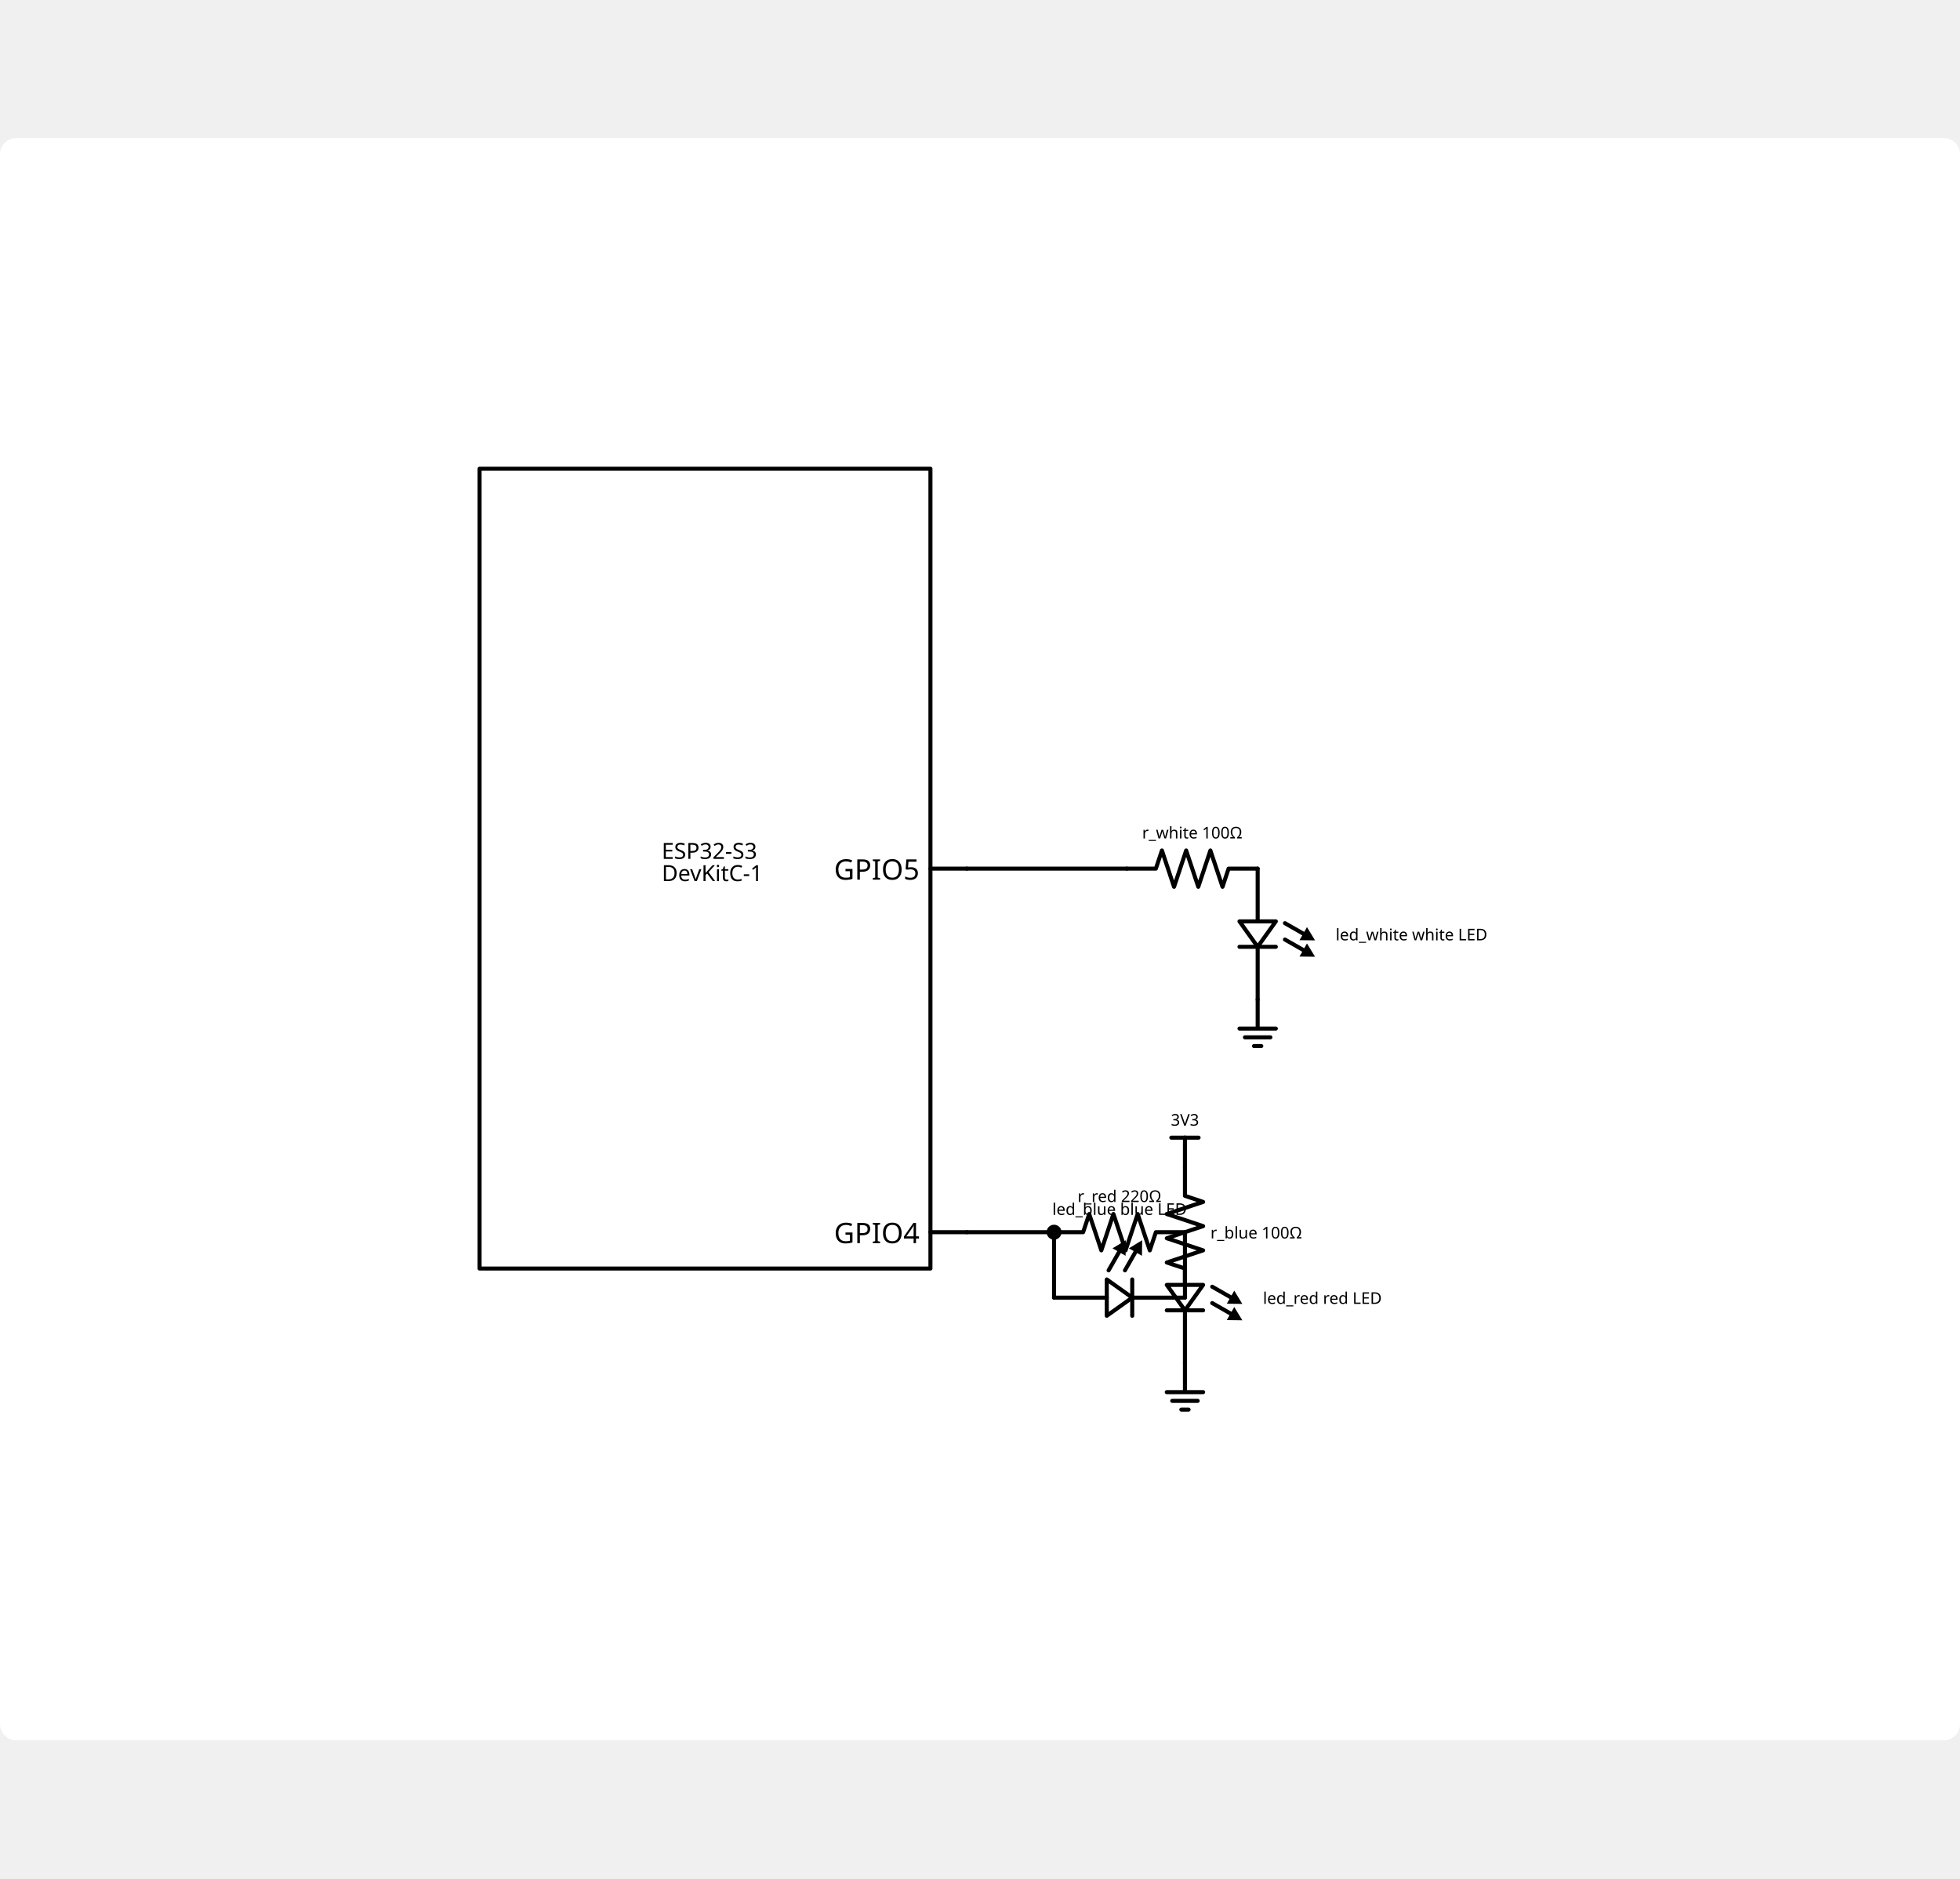
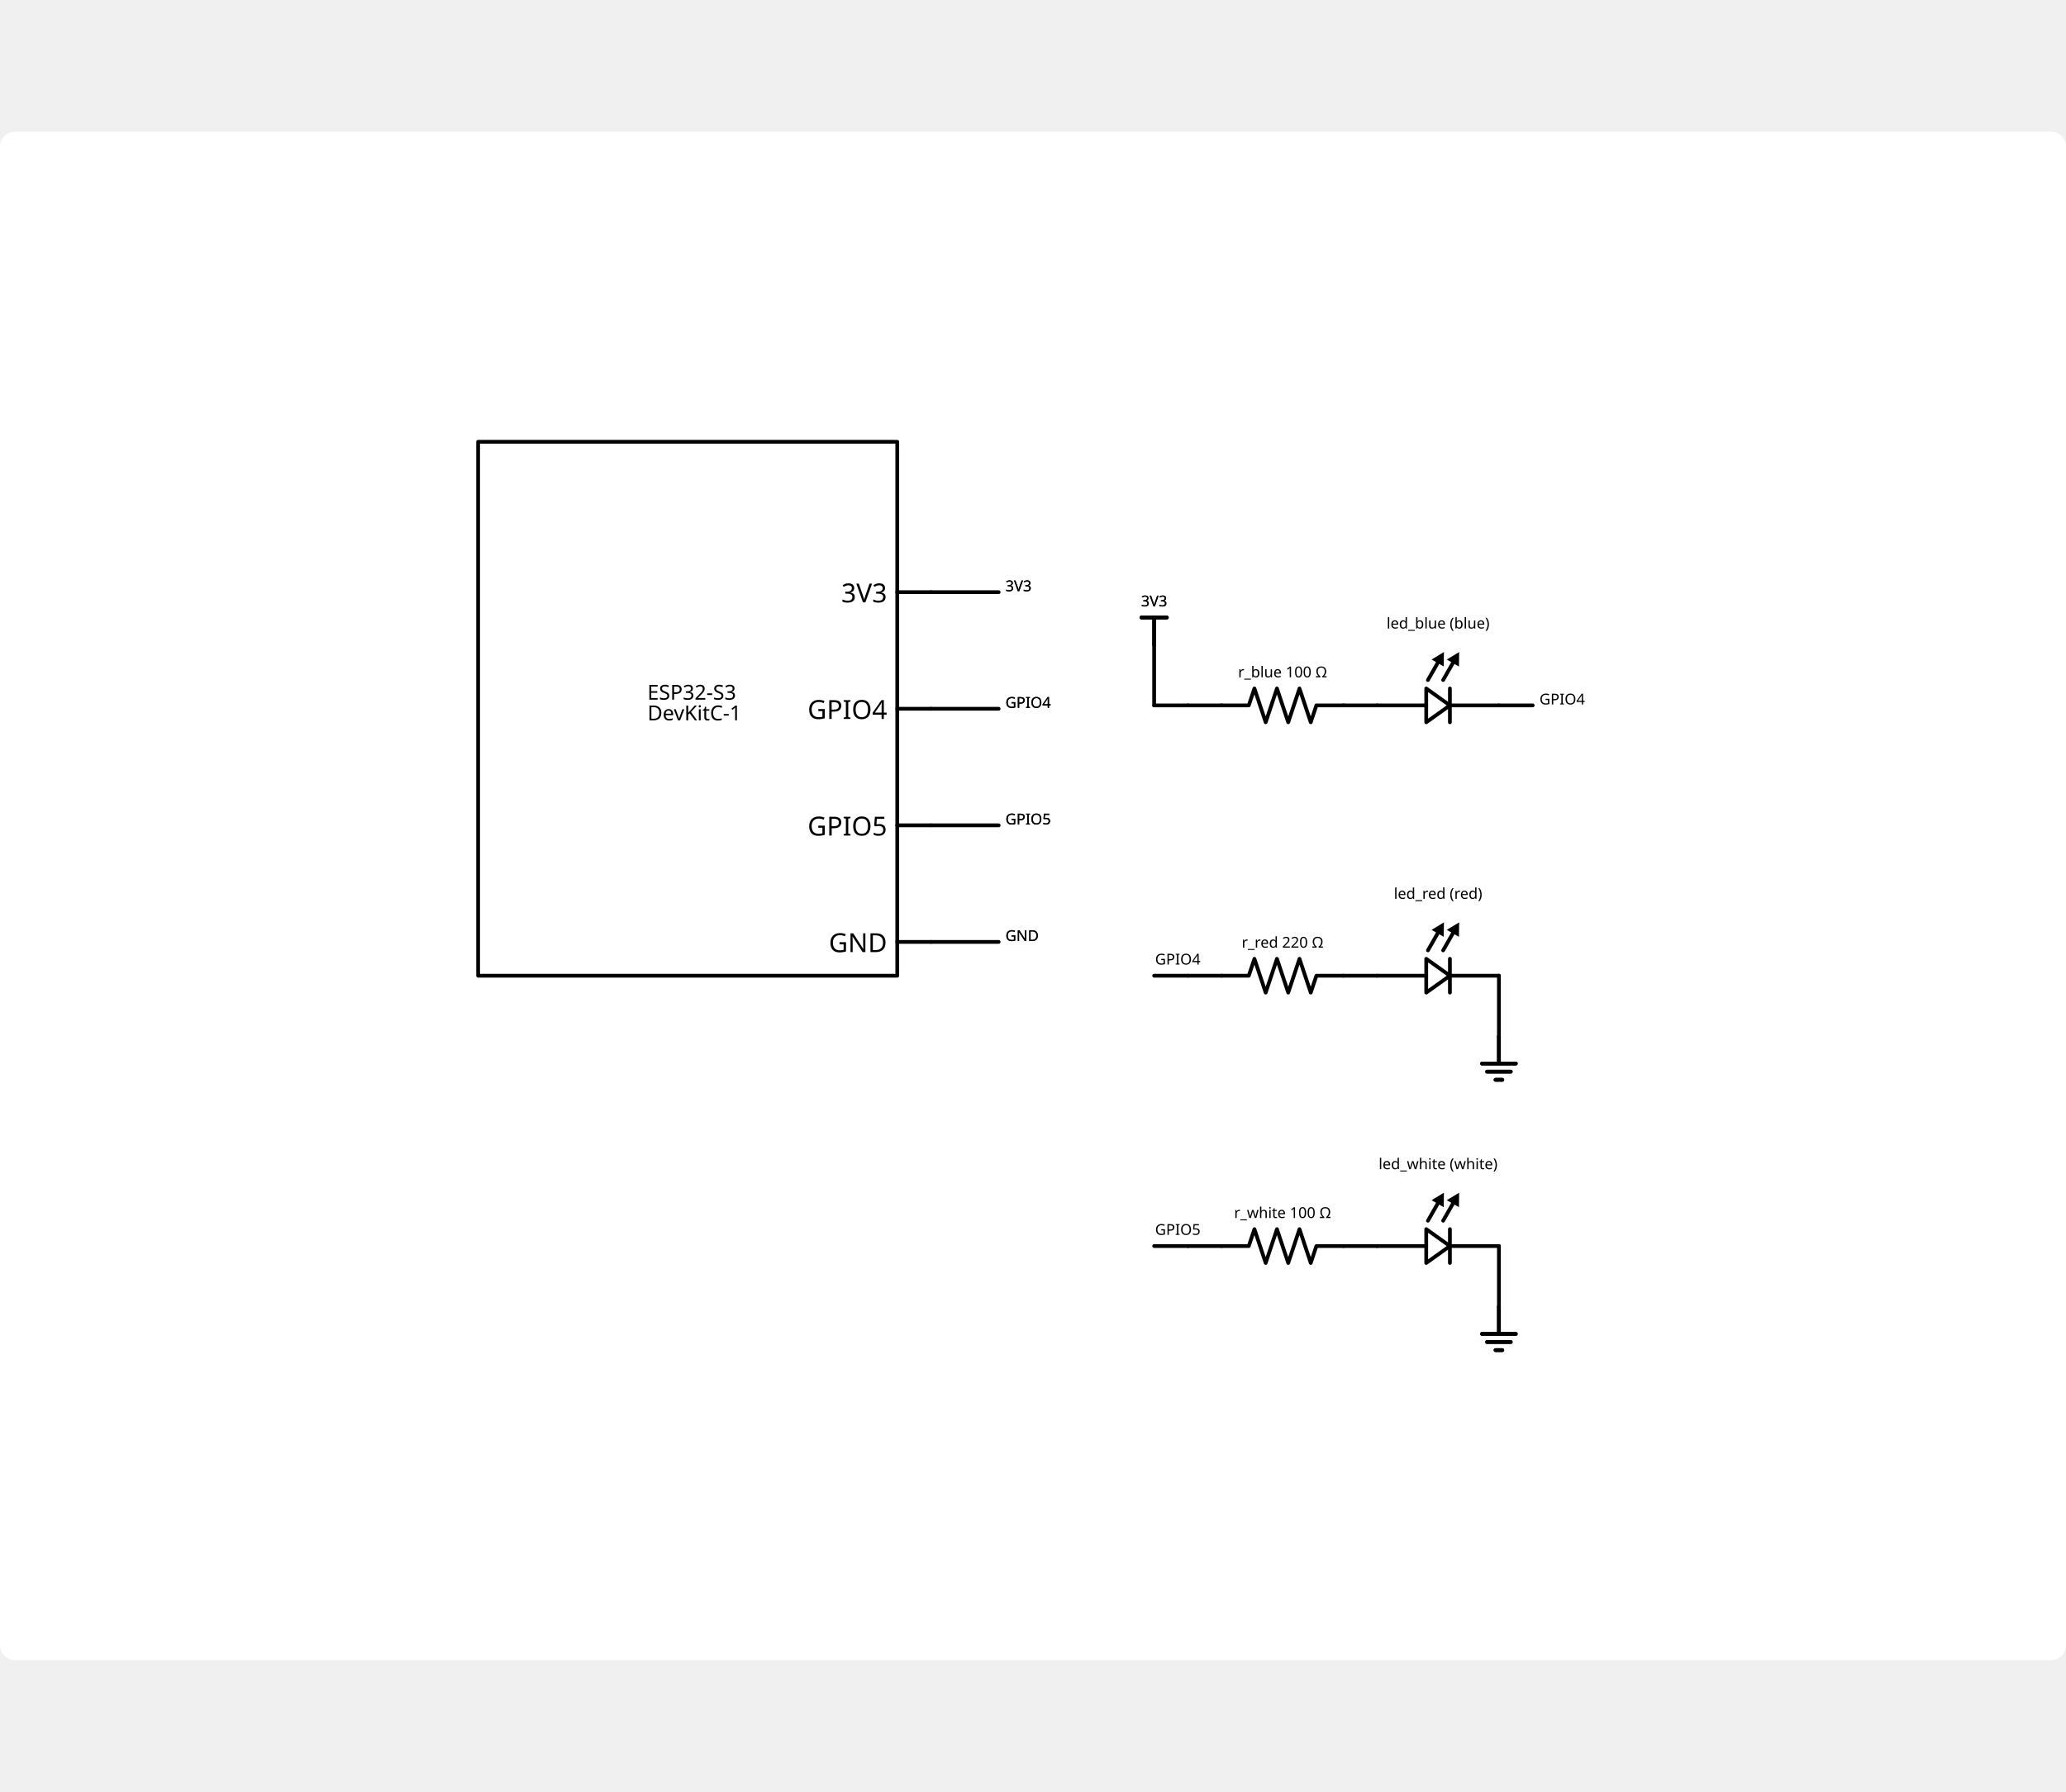
- <svg xmlns="http://www.w3.org/2000/svg" xml:lang="en" height="683.84pt" width="713.474pt" viewBox="-237.425 -559.707 970.325 793.254" style="background-color:white;">
-   <rect x="-237.425" y="-559.707" width="970.325" height="793.254" fill="#ffffff" rx="8" />
-   <polygon points="394.2,-171.9 385.2,-159.3 376.2,-171.9 " style="stroke:black;fill:none;stroke-width:2.0;stroke-dasharray:-;stroke-linecap:round;stroke-linejoin:round;" />
-   <polygon points="358.2,8.1 349.2,20.7 340.2,8.1 " style="stroke:black;fill:none;stroke-width:2.0;stroke-dasharray:-;stroke-linecap:round;stroke-linejoin:round;" />
-   <polygon points="310.5,5.4 323.1,14.4 310.5,23.4 " style="stroke:black;fill:none;stroke-width:2.0;stroke-dasharray:-;stroke-linecap:round;stroke-linejoin:round;" />
-   <path d="M 0.0,-0.0 L 223.2,-0 L 223.2,-396 L 0,-396 L 0,-0" style="stroke:black;fill:none;stroke-width:2.0;stroke-dasharray:-;stroke-linecap:round;stroke-linejoin:round;" />
-   <path d="M 223.2,-18.0 L 241.2,-18" style="stroke:black;fill:none;stroke-width:2.0;stroke-dasharray:-;stroke-linecap:round;stroke-linejoin:round;" />
-   <path d="M 223.2,-198.0 L 241.2,-198" style="stroke:black;fill:none;stroke-width:2.0;stroke-dasharray:-;stroke-linecap:round;stroke-linejoin:round;" />
-   <path d="M 241.2,-198.0 L 280.8,-198 L 320.4,-198" style="stroke:black;fill:none;stroke-width:2.0;stroke-dasharray:-;stroke-linecap:round;stroke-linejoin:round;" />
-   <path d="M 320.4,-198.0 L 334.8,-198 L 337.8,-207 L 343.8,-189 L 349.8,-207 L 355.8,-189 L 361.8,-207 L 367.8,-189 L 370.8,-198 L 385.2,-198" style="stroke:black;fill:none;stroke-width:2.0;stroke-dasharray:-;stroke-linecap:round;stroke-linejoin:round;" />
-   <path d="M 385.2,-198.0 L 385.2,-171.9 M 394.2,-159.3 L 376.2,-159.3 M 385.2,-159.3 L 385.2,-133.2" style="stroke:black;fill:none;stroke-width:2.0;stroke-dasharray:-;stroke-linecap:round;stroke-linejoin:round;" />
-   <path d="M 398.7,-162.9 L 408.199,-157.472" style="stroke:black;fill:none;stroke-width:2.0;stroke-dasharray:-;stroke-linecap:round;stroke-linejoin:round;" />
-   <path d="M 412.714 -154.892 L 406.77 -154.972 L 409.628 -159.973 Z" style="stroke:black;fill:black;stroke-linecap:butt;stroke-linejoin:miter;" />
-   <path d="M 398.7,-171.0 L 408.199,-165.572" style="stroke:black;fill:none;stroke-width:2.0;stroke-dasharray:-;stroke-linecap:round;stroke-linejoin:round;" />
-   <path d="M 412.714 -162.992 L 406.77 -163.072 L 409.628 -168.073 Z" style="stroke:black;fill:black;stroke-linecap:butt;stroke-linejoin:miter;" />
-   <path d="M 385.2,-133.2 L 385.2,-118.8 L 376.2,-118.8 L 394.2,-118.8 M 378.9,-114.48 L 391.5,-114.48 M 383.4,-110.16 L 387,-110.16" style="stroke:black;fill:none;stroke-width:2.0;stroke-dasharray:-;stroke-linecap:round;stroke-linejoin:round;" />
-   <path d="M 241.2,-18.0 L 262.8,-18 L 284.4,-18" style="stroke:black;fill:none;stroke-width:2.0;stroke-dasharray:-;stroke-linecap:round;stroke-linejoin:round;" />
-   <path d="M 284.4,-18.0 L 298.8,-18 L 301.8,-27 L 307.8,-9 L 313.8,-27 L 319.8,-9 L 325.8,-27 L 331.8,-9 L 334.8,-18 L 349.2,-18" style="stroke:black;fill:none;stroke-width:2.0;stroke-dasharray:-;stroke-linecap:round;stroke-linejoin:round;" />
-   <path d="M 349.2,-18.0 L 349.2,8.1 M 358.2,20.7 L 340.2,20.7 M 349.2,20.7 L 349.2,46.8" style="stroke:black;fill:none;stroke-width:2.0;stroke-dasharray:-;stroke-linecap:round;stroke-linejoin:round;" />
-   <path d="M 362.7,17.1 L 372.199,22.528" style="stroke:black;fill:none;stroke-width:2.0;stroke-dasharray:-;stroke-linecap:round;stroke-linejoin:round;" />
-   <path d="M 376.714 25.108 L 370.77 25.028 L 373.628 20.027 Z" style="stroke:black;fill:black;stroke-linecap:butt;stroke-linejoin:miter;" />
-   <path d="M 362.7,9 L 372.199,14.428" style="stroke:black;fill:none;stroke-width:2.0;stroke-dasharray:-;stroke-linecap:round;stroke-linejoin:round;" />
-   <path d="M 376.714 17.008 L 370.77 16.928 L 373.628 11.927 Z" style="stroke:black;fill:black;stroke-linecap:butt;stroke-linejoin:miter;" />
-   <path d="M 349.2,46.8 L 349.2,61.2 L 340.2,61.2 L 358.2,61.2 M 342.9,65.52 L 355.5,65.52 M 347.4,69.84 L 351,69.84" style="stroke:black;fill:none;stroke-width:2.0;stroke-dasharray:-;stroke-linecap:round;stroke-linejoin:round;" />
-   <path d="M 284.4,-18.0 L 284.4,-1.8 L 284.4,14.4" style="stroke:black;fill:none;stroke-width:2.0;stroke-dasharray:-;stroke-linecap:round;stroke-linejoin:round;" />
-   <path d="M 284.4,14.4 L 310.5,14.4 M 323.1,5.4 L 323.1,23.4 M 323.1,14.4 L 349.2,14.4" style="stroke:black;fill:none;stroke-width:2.0;stroke-dasharray:-;stroke-linecap:round;stroke-linejoin:round;" />
-   <path d="M 319.5,0.9 L 324.928,-8.599" style="stroke:black;fill:none;stroke-width:2.0;stroke-dasharray:-;stroke-linecap:round;stroke-linejoin:round;" />
-   <path d="M 327.508 -13.114 L 327.428 -7.17 L 322.427 -10.028 Z" style="stroke:black;fill:black;stroke-linecap:butt;stroke-linejoin:miter;" />
-   <path d="M 311.4,0.9 L 316.828,-8.599" style="stroke:black;fill:none;stroke-width:2.0;stroke-dasharray:-;stroke-linecap:round;stroke-linejoin:round;" />
-   <path d="M 319.408 -13.114 L 319.328 -7.17 L 314.327 -10.028 Z" style="stroke:black;fill:black;stroke-linecap:butt;stroke-linejoin:miter;" />
-   <path d="M 349.2,14.4 L 349.2,-0 L 340.2,-3 L 358.2,-9 L 340.2,-15 L 358.2,-21 L 340.2,-27 L 358.2,-33 L 349.2,-36 L 349.2,-50.4" style="stroke:black;fill:none;stroke-width:2.0;stroke-dasharray:-;stroke-linecap:round;stroke-linejoin:round;" />
-   <path d="M 349.2,-50.4 L 349.2,-64.8" style="stroke:black;fill:none;stroke-width:2.0;stroke-dasharray:-;stroke-linecap:round;stroke-linejoin:round;" />
-   <path d="M 349.2,-64.8 L 342.45,-64.8" style="stroke:black;fill:none;stroke-width:2.0;stroke-dasharray:-;stroke-linecap:round;stroke-linejoin:round;" />
-   <path d="M 349.2,-64.8 L 355.95,-64.8" style="stroke:black;fill:none;stroke-width:2.0;stroke-dasharray:-;stroke-linecap:round;stroke-linejoin:round;" />
-   <text x="217.8" y="-32.0" dominant-baseline="central" fill="black" font-size="14" font-family="sans" text-anchor="end">
-     <tspan x="217.8" dy="14">GPIO4</tspan>
+ <svg xmlns="http://www.w3.org/2000/svg" xml:lang="en" height="701.84pt" width="808.976pt" viewBox="-614.616 -305.547 1100.207 814.134" style="background-color:white;">
+   <rect x="-614.616" y="-305.547" width="1100.207" height="814.134" fill="#ffffff" rx="8" />
+   <polygon points="144.9,-9 157.5,-0 144.9,9 " style="stroke:black;fill:none;stroke-width:2.0;stroke-dasharray:-;stroke-linecap:round;stroke-linejoin:round;" />
+   <polygon points="144.9,135 157.5,144 144.9,153 " style="stroke:black;fill:none;stroke-width:2.0;stroke-dasharray:-;stroke-linecap:round;stroke-linejoin:round;" />
+   <polygon points="144.9,279 157.5,288 144.9,297 " style="stroke:black;fill:none;stroke-width:2.0;stroke-dasharray:-;stroke-linecap:round;stroke-linejoin:round;" />
+   <path d="M -360.0,144.0 L -136.8,144 L -136.8,-140.4 L -360,-140.4 L -360,144" style="stroke:black;fill:none;stroke-width:2.0;stroke-dasharray:-;stroke-linecap:round;stroke-linejoin:round;" />
+   <path d="M -136.8,126.0 L -118.8,126" style="stroke:black;fill:none;stroke-width:2.0;stroke-dasharray:-;stroke-linecap:round;stroke-linejoin:round;" />
+   <path d="M -136.8,63.9 L -118.8,63.9" style="stroke:black;fill:none;stroke-width:2.0;stroke-dasharray:-;stroke-linecap:round;stroke-linejoin:round;" />
+   <path d="M -136.8,1.8 L -118.8,1.8" style="stroke:black;fill:none;stroke-width:2.0;stroke-dasharray:-;stroke-linecap:round;stroke-linejoin:round;" />
+   <path d="M -136.8,-60.3 L -118.8,-60.3" style="stroke:black;fill:none;stroke-width:2.0;stroke-dasharray:-;stroke-linecap:round;stroke-linejoin:round;" />
+   <path d="M -118.8,-60.3 L -100.8,-60.3 L -82.8,-60.3" style="stroke:black;fill:none;stroke-width:2.0;stroke-dasharray:-;stroke-linecap:round;stroke-linejoin:round;" />
+   <path d="M -118.8,1.8 L -100.8,1.8 L -82.8,1.8" style="stroke:black;fill:none;stroke-width:2.0;stroke-dasharray:-;stroke-linecap:round;stroke-linejoin:round;" />
+   <path d="M -118.8,63.9 L -100.8,63.9 L -82.8,63.9" style="stroke:black;fill:none;stroke-width:2.0;stroke-dasharray:-;stroke-linecap:round;stroke-linejoin:round;" />
+   <path d="M -118.8,126.0 L -100.8,126 L -82.8,126" style="stroke:black;fill:none;stroke-width:2.0;stroke-dasharray:-;stroke-linecap:round;stroke-linejoin:round;" />
+   <path d="M 0.0,-0.0 L 0,-16.2 L 0,-32.4" style="stroke:black;fill:none;stroke-width:2.0;stroke-dasharray:-;stroke-linecap:round;stroke-linejoin:round;" />
+   <path d="M 1.9839278146187122e-15,-32.4 L 0,-46.8" style="stroke:black;fill:none;stroke-width:2.0;stroke-dasharray:-;stroke-linecap:round;stroke-linejoin:round;" />
+   <path d="M 1.9839278146187122e-15,-46.8 L -6.75,-46.8" style="stroke:black;fill:none;stroke-width:2.0;stroke-dasharray:-;stroke-linecap:round;stroke-linejoin:round;" />
+   <path d="M 1.9839278146187122e-15,-46.8 L 6.75,-46.8" style="stroke:black;fill:none;stroke-width:2.0;stroke-dasharray:-;stroke-linecap:round;stroke-linejoin:round;" />
+   <path d="M 1.9839278146187122e-15,-32.4 L 0,-46.8" style="stroke:black;fill:none;stroke-width:2.0;stroke-dasharray:-;stroke-linecap:round;stroke-linejoin:round;" />
+   <path d="M 1.9839278146187122e-15,-46.8 L -6.75,-46.8" style="stroke:black;fill:none;stroke-width:2.0;stroke-dasharray:-;stroke-linecap:round;stroke-linejoin:round;" />
+   <path d="M 1.9839278146187122e-15,-46.8 L 6.75,-46.8" style="stroke:black;fill:none;stroke-width:2.0;stroke-dasharray:-;stroke-linecap:round;stroke-linejoin:round;" />
+   <path d="M 0.0,-0.0 L 9,-0 L 18,-0" style="stroke:black;fill:none;stroke-width:2.0;stroke-dasharray:-;stroke-linecap:round;stroke-linejoin:round;" />
+   <path d="M 18.0,-0.0 L 27,-0 L 36,-0" style="stroke:black;fill:none;stroke-width:2.0;stroke-dasharray:-;stroke-linecap:round;stroke-linejoin:round;" />
+   <path d="M 36.0,-0.0 L 50.4,-0 L 53.4,-9 L 59.4,9 L 65.4,-9 L 71.4,9 L 77.4,-9 L 83.4,9 L 86.4,-0 L 100.8,-0" style="stroke:black;fill:none;stroke-width:2.0;stroke-dasharray:-;stroke-linecap:round;stroke-linejoin:round;" />
+   <path d="M 100.8,-0.0 L 109.8,-0 L 118.8,-0" style="stroke:black;fill:none;stroke-width:2.0;stroke-dasharray:-;stroke-linecap:round;stroke-linejoin:round;" />
+   <path d="M 118.8,-0.0 L 144.9,-0 M 157.5,-9 L 157.5,9 M 157.5,-0 L 183.6,-0" style="stroke:black;fill:none;stroke-width:2.0;stroke-dasharray:-;stroke-linecap:round;stroke-linejoin:round;" />
+   <path d="M 153.9,-13.5 L 159.328,-22.999" style="stroke:black;fill:none;stroke-width:2.0;stroke-dasharray:-;stroke-linecap:round;stroke-linejoin:round;" />
+   <path d="M 161.908 -27.514 L 161.828 -21.57 L 156.827 -24.428 Z" style="stroke:black;fill:black;stroke-linecap:butt;stroke-linejoin:miter;" />
+   <path d="M 145.8,-13.5 L 151.228,-22.999" style="stroke:black;fill:none;stroke-width:2.0;stroke-dasharray:-;stroke-linecap:round;stroke-linejoin:round;" />
+   <path d="M 153.808 -27.514 L 153.728 -21.57 L 148.727 -24.428 Z" style="stroke:black;fill:black;stroke-linecap:butt;stroke-linejoin:miter;" />
+   <path d="M 183.6,-0.0 L 192.6,-0 L 201.6,-0" style="stroke:black;fill:none;stroke-width:2.0;stroke-dasharray:-;stroke-linecap:round;stroke-linejoin:round;" />
+   <path d="M 0.0,144.0 L 9,144 L 18,144" style="stroke:black;fill:none;stroke-width:2.0;stroke-dasharray:-;stroke-linecap:round;stroke-linejoin:round;" />
+   <path d="M 18.0,144.0 L 27,144 L 36,144" style="stroke:black;fill:none;stroke-width:2.0;stroke-dasharray:-;stroke-linecap:round;stroke-linejoin:round;" />
+   <path d="M 36.0,144.0 L 50.4,144 L 53.4,135 L 59.4,153 L 65.4,135 L 71.4,153 L 77.4,135 L 83.4,153 L 86.4,144 L 100.8,144" style="stroke:black;fill:none;stroke-width:2.0;stroke-dasharray:-;stroke-linecap:round;stroke-linejoin:round;" />
+   <path d="M 100.8,144.0 L 109.8,144 L 118.8,144" style="stroke:black;fill:none;stroke-width:2.0;stroke-dasharray:-;stroke-linecap:round;stroke-linejoin:round;" />
+   <path d="M 118.8,144.0 L 144.9,144 M 157.5,135 L 157.5,153 M 157.5,144 L 183.6,144" style="stroke:black;fill:none;stroke-width:2.0;stroke-dasharray:-;stroke-linecap:round;stroke-linejoin:round;" />
+   <path d="M 153.9,130.5 L 159.328,121.001" style="stroke:black;fill:none;stroke-width:2.0;stroke-dasharray:-;stroke-linecap:round;stroke-linejoin:round;" />
+   <path d="M 161.908 116.486 L 161.828 122.43 L 156.827 119.572 Z" style="stroke:black;fill:black;stroke-linecap:butt;stroke-linejoin:miter;" />
+   <path d="M 145.8,130.5 L 151.228,121.001" style="stroke:black;fill:none;stroke-width:2.0;stroke-dasharray:-;stroke-linecap:round;stroke-linejoin:round;" />
+   <path d="M 153.808 116.486 L 153.728 122.43 L 148.727 119.572 Z" style="stroke:black;fill:black;stroke-linecap:butt;stroke-linejoin:miter;" />
+   <path d="M 183.6,144.0 L 183.6,160.2 L 183.6,176.4" style="stroke:black;fill:none;stroke-width:2.0;stroke-dasharray:-;stroke-linecap:round;stroke-linejoin:round;" />
+   <path d="M 183.6,176.4 L 183.6,190.8 L 174.6,190.8 L 192.6,190.8 M 177.3,195.12 L 189.9,195.12 M 181.8,199.44 L 185.4,199.44" style="stroke:black;fill:none;stroke-width:2.0;stroke-dasharray:-;stroke-linecap:round;stroke-linejoin:round;" />
+   <path d="M 183.6,176.4 L 183.6,190.8 L 174.6,190.8 L 192.6,190.8 M 177.3,195.12 L 189.9,195.12 M 181.8,199.44 L 185.4,199.44" style="stroke:black;fill:none;stroke-width:2.0;stroke-dasharray:-;stroke-linecap:round;stroke-linejoin:round;" />
+   <path d="M 0.0,288.0 L 9,288 L 18,288" style="stroke:black;fill:none;stroke-width:2.0;stroke-dasharray:-;stroke-linecap:round;stroke-linejoin:round;" />
+   <path d="M 18.0,288.0 L 27,288 L 36,288" style="stroke:black;fill:none;stroke-width:2.0;stroke-dasharray:-;stroke-linecap:round;stroke-linejoin:round;" />
+   <path d="M 36.0,288.0 L 50.4,288 L 53.4,279 L 59.4,297 L 65.4,279 L 71.4,297 L 77.4,279 L 83.4,297 L 86.4,288 L 100.8,288" style="stroke:black;fill:none;stroke-width:2.0;stroke-dasharray:-;stroke-linecap:round;stroke-linejoin:round;" />
+   <path d="M 100.8,288.0 L 109.8,288 L 118.8,288" style="stroke:black;fill:none;stroke-width:2.0;stroke-dasharray:-;stroke-linecap:round;stroke-linejoin:round;" />
+   <path d="M 118.8,288.0 L 144.9,288 M 157.5,279 L 157.5,297 M 157.5,288 L 183.6,288" style="stroke:black;fill:none;stroke-width:2.0;stroke-dasharray:-;stroke-linecap:round;stroke-linejoin:round;" />
+   <path d="M 153.9,274.5 L 159.328,265.001" style="stroke:black;fill:none;stroke-width:2.0;stroke-dasharray:-;stroke-linecap:round;stroke-linejoin:round;" />
+   <path d="M 161.908 260.486 L 161.828 266.43 L 156.827 263.572 Z" style="stroke:black;fill:black;stroke-linecap:butt;stroke-linejoin:miter;" />
+   <path d="M 145.8,274.5 L 151.228,265.001" style="stroke:black;fill:none;stroke-width:2.0;stroke-dasharray:-;stroke-linecap:round;stroke-linejoin:round;" />
+   <path d="M 153.808 260.486 L 153.728 266.43 L 148.727 263.572 Z" style="stroke:black;fill:black;stroke-linecap:butt;stroke-linejoin:miter;" />
+   <path d="M 183.6,288.0 L 183.6,304.2 L 183.6,320.4" style="stroke:black;fill:none;stroke-width:2.0;stroke-dasharray:-;stroke-linecap:round;stroke-linejoin:round;" />
+   <path d="M 183.6,320.4 L 183.6,334.8 L 174.6,334.8 L 192.6,334.8 M 177.3,339.12 L 189.9,339.12 M 181.8,343.44 L 185.4,343.44" style="stroke:black;fill:none;stroke-width:2.0;stroke-dasharray:-;stroke-linecap:round;stroke-linejoin:round;" />
+   <path d="M 183.6,320.4 L 183.6,334.8 L 174.6,334.8 L 192.6,334.8 M 177.3,339.12 L 189.9,339.12 M 181.8,343.44 L 185.4,343.44" style="stroke:black;fill:none;stroke-width:2.0;stroke-dasharray:-;stroke-linecap:round;stroke-linejoin:round;" />
+   <text x="-142.2" y="112.0" dominant-baseline="central" fill="black" font-size="14" font-family="sans" text-anchor="end">
+     <tspan x="-142.2" dy="14">GND</tspan>
  </text>
-   <text x="217.8" y="-212.0" dominant-baseline="central" fill="black" font-size="14" font-family="sans" text-anchor="end">
-     <tspan x="217.8" dy="14">GPIO5</tspan>
+   <text x="-142.2" y="49.9" dominant-baseline="central" fill="black" font-size="14" font-family="sans" text-anchor="end">
+     <tspan x="-142.2" dy="14">GPIO5</tspan>
  </text>
-   <text x="115.2" y="-218.1" dominant-baseline="central" fill="black" font-size="11" font-family="sans" text-anchor="middle">
-     <tspan x="115.2" dy="11">ESP32-S3</tspan>
-     <tspan x="115.2" dy="11">DevKitC-1</tspan>
+   <text x="-142.2" y="-12.2" dominant-baseline="central" fill="black" font-size="14" font-family="sans" text-anchor="end">
+     <tspan x="-142.2" dy="14">GPIO4</tspan>
  </text>
-   <text x="352.8" y="-218.6" dominant-baseline="ideographic" fill="black" font-size="8" font-family="sans" text-anchor="middle">
-     <tspan x="352.8" dy="8">r_white 100Ω</tspan>
+   <text x="-142.2" y="-74.3" dominant-baseline="central" fill="black" font-size="14" font-family="sans" text-anchor="end">
+     <tspan x="-142.2" dy="14">3V3</tspan>
  </text>
-   <text x="423.81" y="-173.6" dominant-baseline="central" fill="black" font-size="8" font-family="sans" text-anchor="start">
-     <tspan x="423.81" dy="8">led_white white LED</tspan>
+   <text x="-244.8" y="-18.3" dominant-baseline="central" fill="black" font-size="11" font-family="sans" text-anchor="middle">
+     <tspan x="-244.8" dy="11">ESP32-S3</tspan>
+     <tspan x="-244.8" dy="11">DevKitC-1</tspan>
  </text>
-   <text x="316.8" y="-38.6" dominant-baseline="ideographic" fill="black" font-size="8" font-family="sans" text-anchor="middle">
-     <tspan x="316.8" dy="8">r_red 220Ω</tspan>
+   <text x="-79.2" y="-71.9" dominant-baseline="central" fill="black" font-size="8" font-family="sans" text-anchor="start">
+     <tspan x="-79.2" dy="8">3V3</tspan>
  </text>
-   <text x="387.81" y="6.4" dominant-baseline="central" fill="black" font-size="8" font-family="sans" text-anchor="start">
-     <tspan x="387.81" dy="8">led_red red LED</tspan>
+   <text x="-79.2" y="-71.9" dominant-baseline="central" fill="black" font-size="8" font-family="sans" text-anchor="start">
+     <tspan x="-79.2" dy="8">3V3</tspan>
  </text>
-   <text x="316.8" y="-32.21" dominant-baseline="ideographic" fill="black" font-size="8" font-family="sans" text-anchor="middle">
-     <tspan x="316.8" dy="8">led_blue blue LED</tspan>
+   <text x="-79.2" y="-9.8" dominant-baseline="central" fill="black" font-size="8" font-family="sans" text-anchor="start">
+     <tspan x="-79.2" dy="8">GPIO4</tspan>
  </text>
-   <text x="361.8" y="-26" dominant-baseline="central" fill="black" font-size="8" font-family="sans" text-anchor="start">
-     <tspan x="361.8" dy="8">r_blue 100Ω</tspan>
+   <text x="-79.2" y="-9.8" dominant-baseline="central" fill="black" font-size="8" font-family="sans" text-anchor="start">
+     <tspan x="-79.2" dy="8">GPIO4</tspan>
  </text>
-   <text x="349.2" y="-76.4" dominant-baseline="ideographic" fill="black" font-size="8" font-family="sans" text-anchor="middle">
-     <tspan x="349.2" dy="8">3V3</tspan>
+   <text x="-79.2" y="52.3" dominant-baseline="central" fill="black" font-size="8" font-family="sans" text-anchor="start">
+     <tspan x="-79.2" dy="8">GPIO5</tspan>
  </text>
-   <circle cx="284.4" cy="-18" r="2.7" style="stroke:black;fill:black;stroke-width:2.0;stroke-dasharray:-;" />
+   <text x="-79.2" y="52.3" dominant-baseline="central" fill="black" font-size="8" font-family="sans" text-anchor="start">
+     <tspan x="-79.2" dy="8">GPIO5</tspan>
+   </text>
+   <text x="-79.2" y="114.4" dominant-baseline="central" fill="black" font-size="8" font-family="sans" text-anchor="start">
+     <tspan x="-79.2" dy="8">GND</tspan>
+   </text>
+   <text x="-79.2" y="114.4" dominant-baseline="central" fill="black" font-size="8" font-family="sans" text-anchor="start">
+     <tspan x="-79.2" dy="8">GND</tspan>
+   </text>
+   <text x="1.9839278146187122e-15" y="-58.4" dominant-baseline="ideographic" fill="black" font-size="8" font-family="sans" text-anchor="middle">
+     <tspan x="1.9839278146187122e-15" dy="8">3V3</tspan>
+   </text>
+   <text x="1.9839278146187122e-15" y="-58.4" dominant-baseline="ideographic" fill="black" font-size="8" font-family="sans" text-anchor="middle">
+     <tspan x="1.9839278146187122e-15" dy="8">3V3</tspan>
+   </text>
+   <text x="68.4" y="-20.6" dominant-baseline="ideographic" fill="black" font-size="8" font-family="sans" text-anchor="middle">
+     <tspan x="68.4" dy="8">r_blue 100 Ω</tspan>
+   </text>
+   <text x="151.2" y="-46.61" dominant-baseline="ideographic" fill="black" font-size="8" font-family="sans" text-anchor="middle">
+     <tspan x="151.2" dy="8">led_blue (blue)</tspan>
+   </text>
+   <text x="205.2" y="-11.6" dominant-baseline="central" fill="black" font-size="8" font-family="sans" text-anchor="start">
+     <tspan x="205.2" dy="8">GPIO4</tspan>
+   </text>
+   <text x="12.6" y="132.4" dominant-baseline="ideographic" fill="black" font-size="8" font-family="sans" text-anchor="middle">
+     <tspan x="12.6" dy="8">GPIO4</tspan>
+   </text>
+   <text x="68.4" y="123.4" dominant-baseline="ideographic" fill="black" font-size="8" font-family="sans" text-anchor="middle">
+     <tspan x="68.4" dy="8">r_red 220 Ω</tspan>
+   </text>
+   <text x="151.2" y="97.39" dominant-baseline="ideographic" fill="black" font-size="8" font-family="sans" text-anchor="middle">
+     <tspan x="151.2" dy="8">led_red (red)</tspan>
+   </text>
+   <text x="12.6" y="276.4" dominant-baseline="ideographic" fill="black" font-size="8" font-family="sans" text-anchor="middle">
+     <tspan x="12.6" dy="8">GPIO5</tspan>
+   </text>
+   <text x="68.4" y="267.4" dominant-baseline="ideographic" fill="black" font-size="8" font-family="sans" text-anchor="middle">
+     <tspan x="68.4" dy="8">r_white 100 Ω</tspan>
+   </text>
+   <text x="151.2" y="241.39" dominant-baseline="ideographic" fill="black" font-size="8" font-family="sans" text-anchor="middle">
+     <tspan x="151.2" dy="8">led_white (white)</tspan>
+   </text>
</svg>
